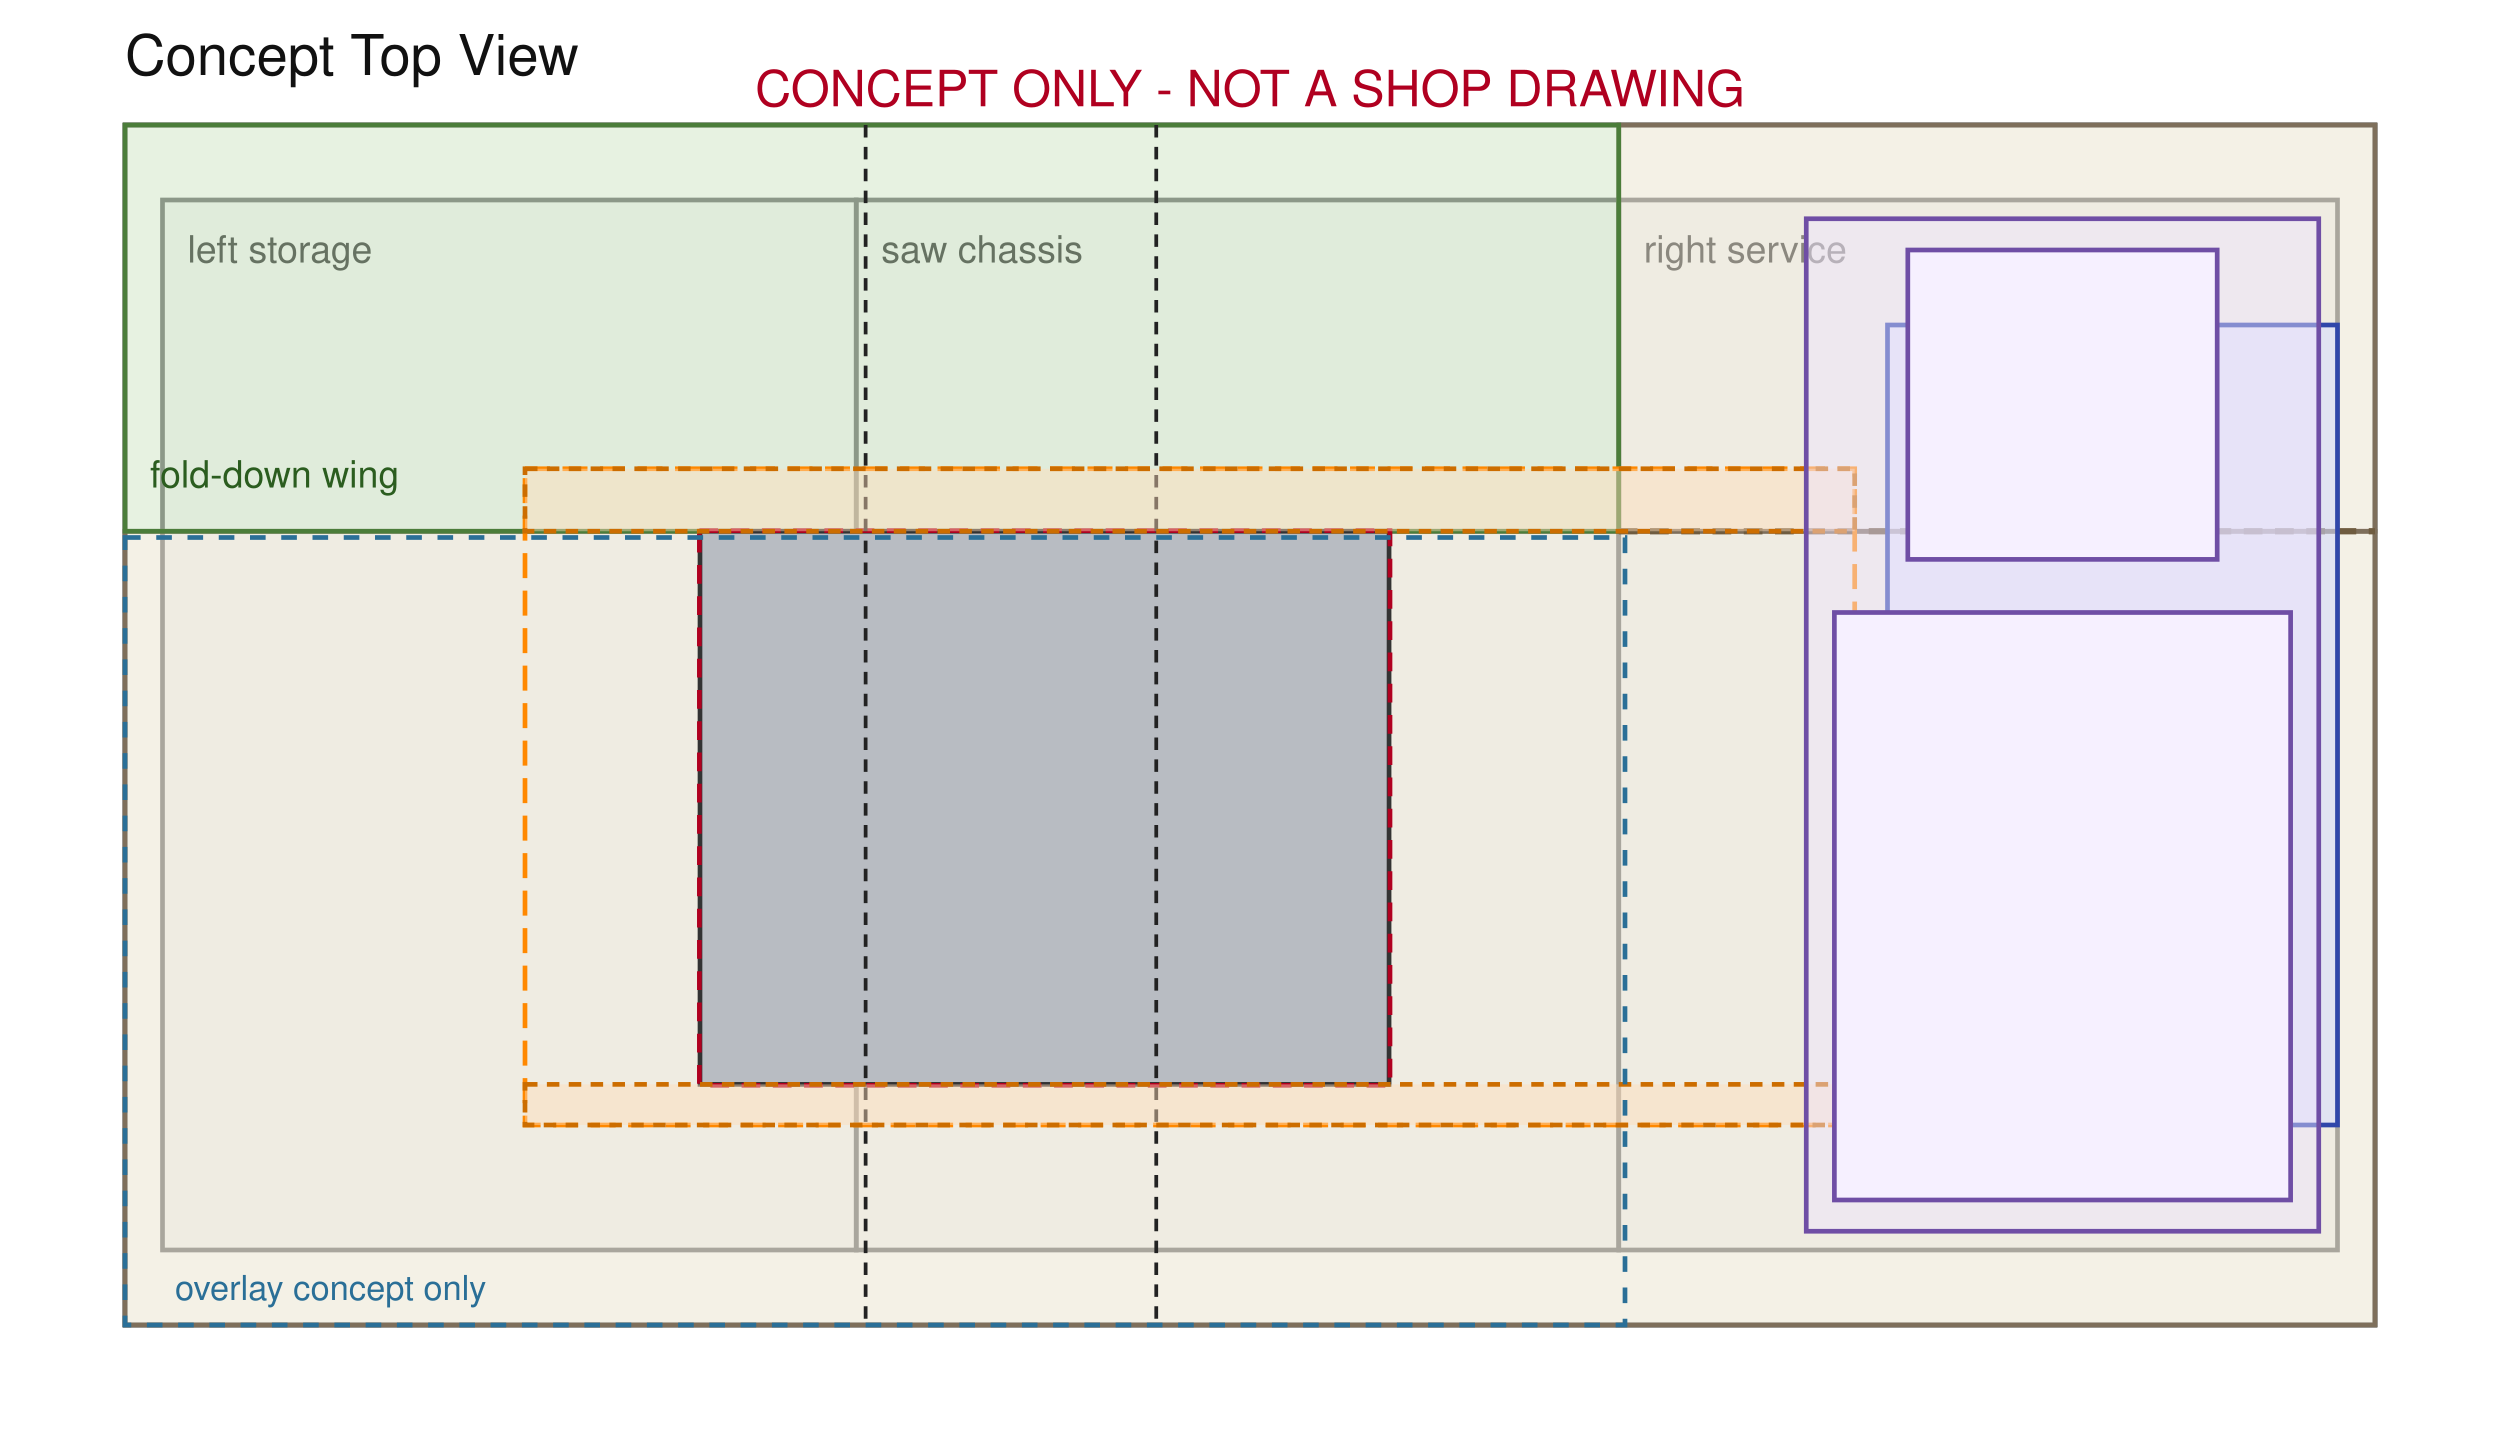
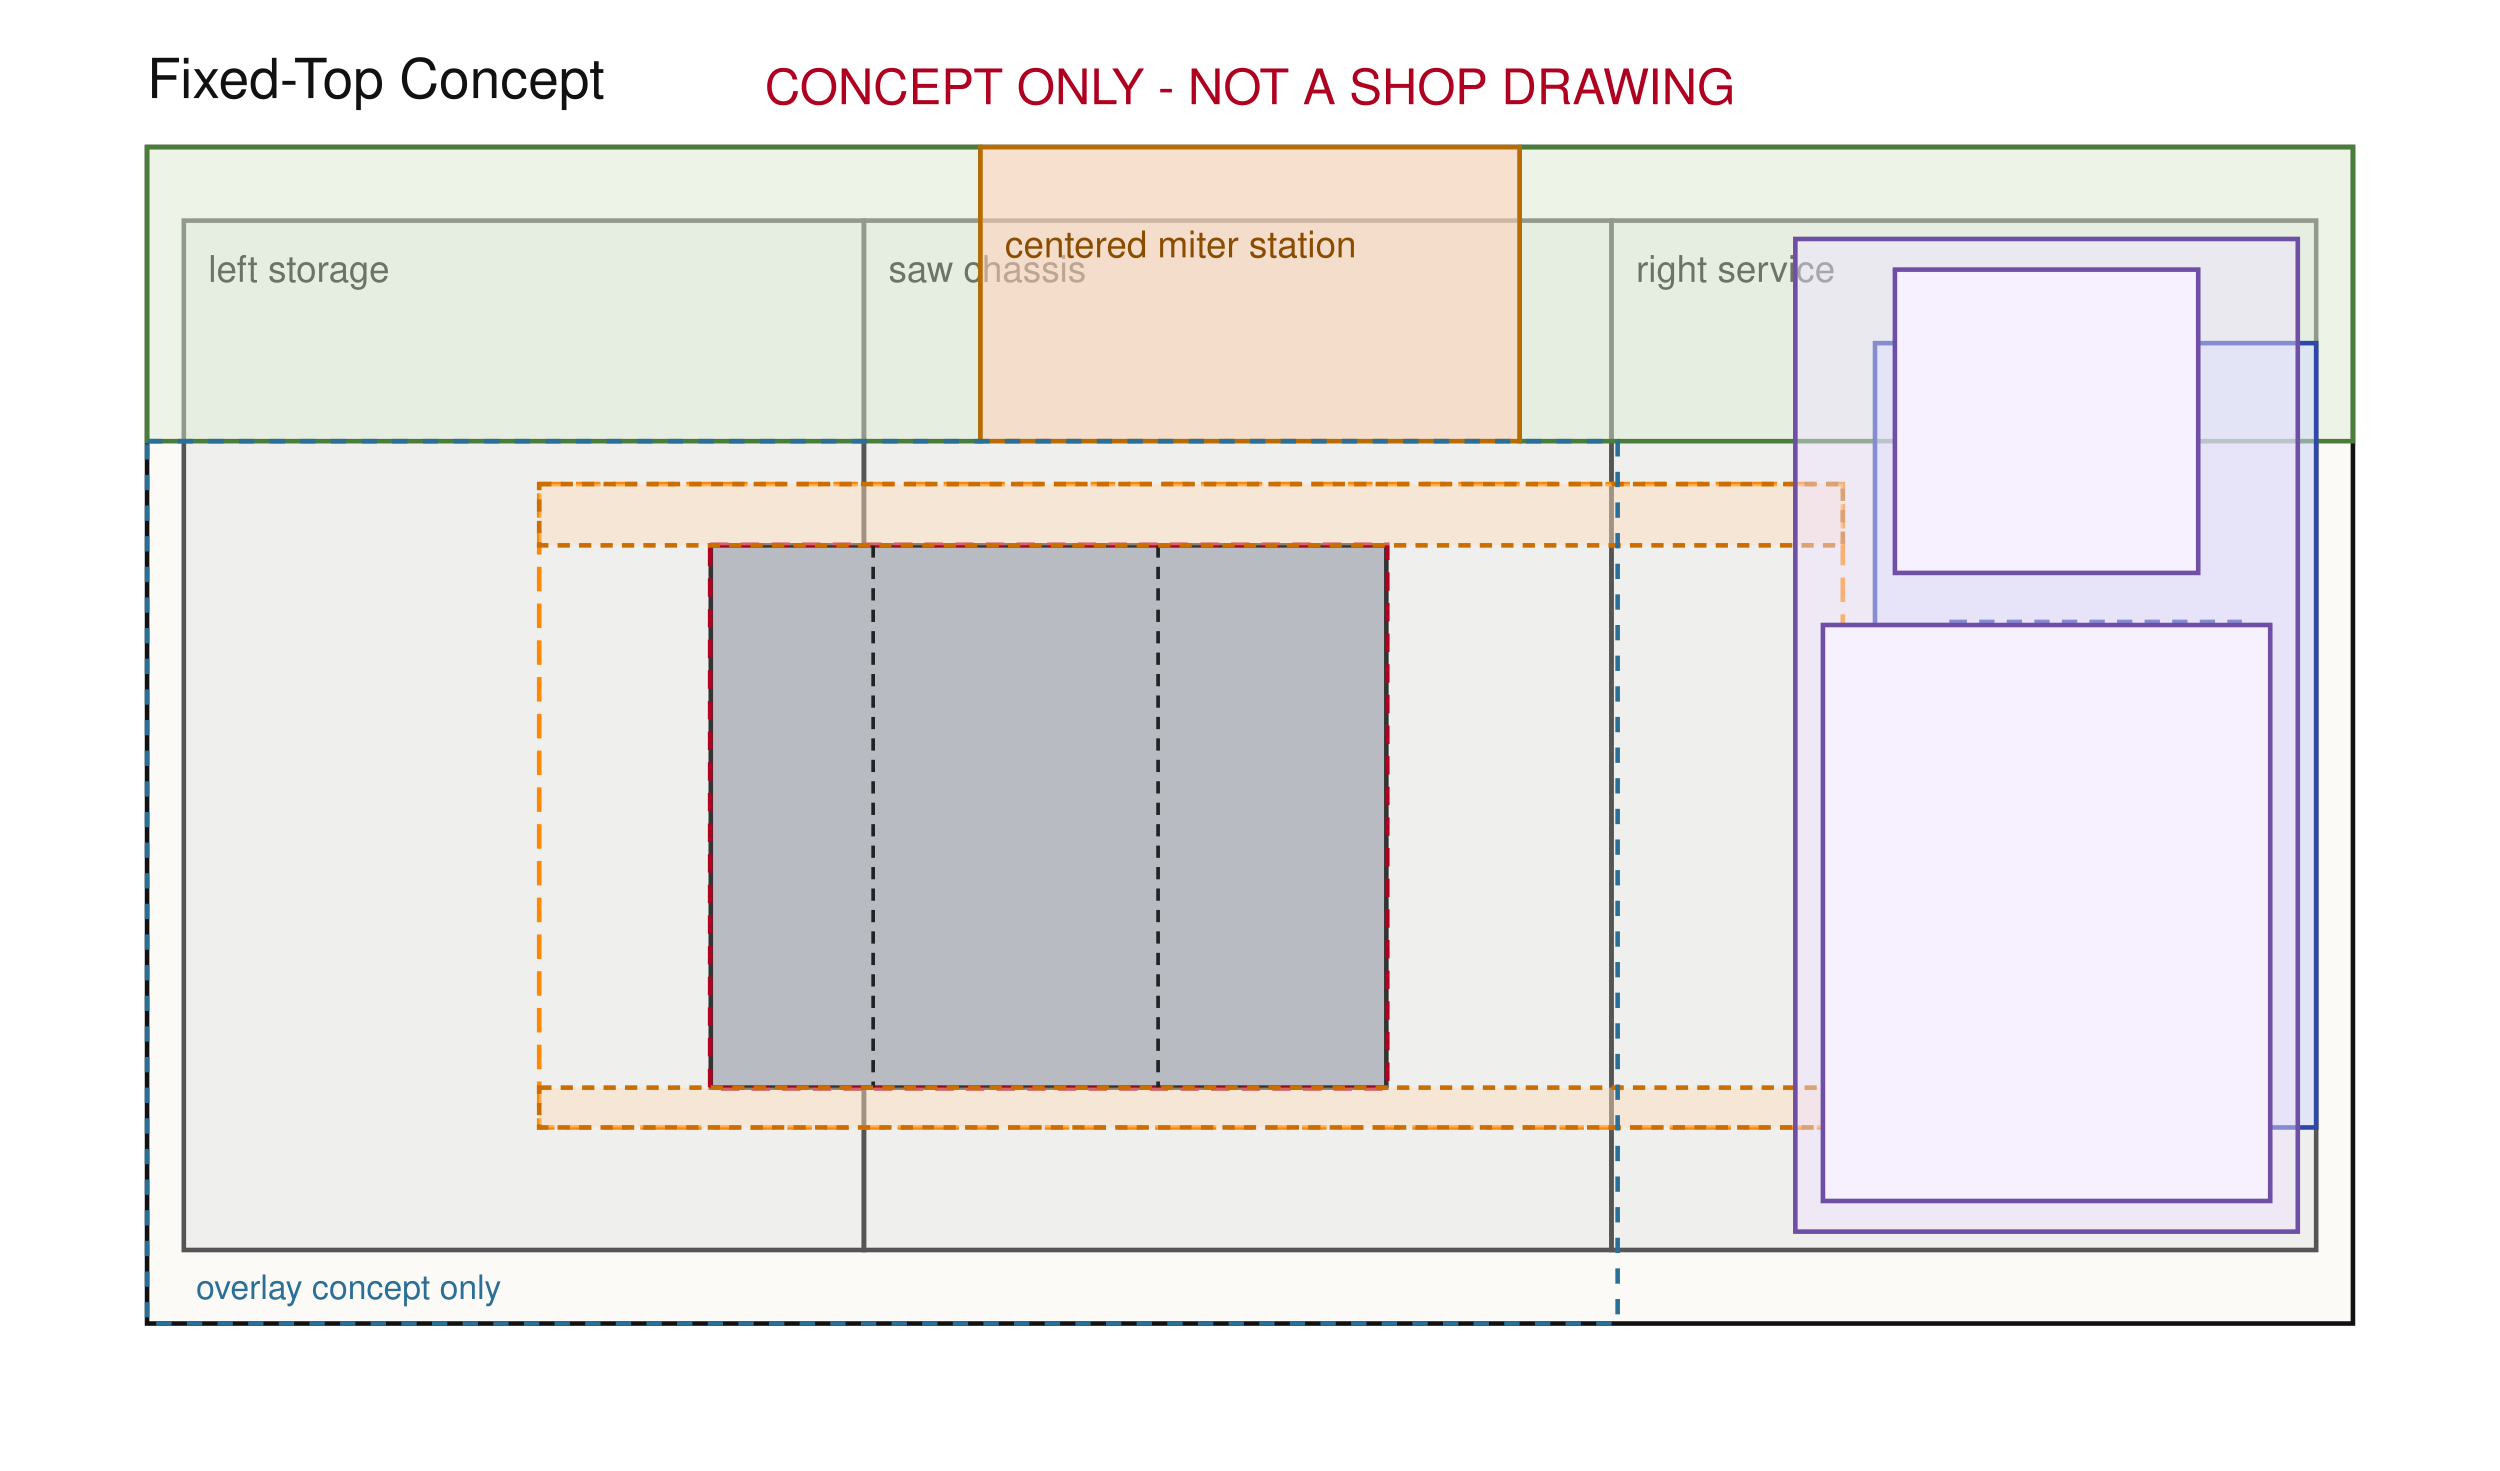
- <svg xmlns="http://www.w3.org/2000/svg" width="800" height="464" viewBox="0 0 800 464">
+ <svg xmlns="http://www.w3.org/2000/svg" width="816" height="480" viewBox="0 0 816 480">
  <text x="50%" y="34" font-family="Helvetica, Arial, sans-serif" font-size="16" text-anchor="middle" fill="#b00020">CONCEPT ONLY - NOT A SHOP DRAWING</text>
-   <rect x="40.0" y="40.0" width="720.0" height="384.0" fill="#fbfaf7" fill-opacity="1.0" stroke="#111" stroke-width="1.5" />
-   <text x="40.0" y="24.0" font-family="Helvetica, Arial, sans-serif" font-size="18" text-anchor="start" fill="#111">Concept Top View</text>
-   <rect x="52.0" y="64.0" width="222.0" height="336.0" fill="#d9d9d9" fill-opacity="0.35" stroke="#555" stroke-width="1.5" />
-   <text x="60.0" y="84.0" font-family="Helvetica, Arial, sans-serif" font-size="12" text-anchor="start" fill="#111">left storage</text>
-   <rect x="274.0" y="64.0" width="244.0" height="336.0" fill="#d9d9d9" fill-opacity="0.35" stroke="#555" stroke-width="1.5" />
-   <text x="282.0" y="84.0" font-family="Helvetica, Arial, sans-serif" font-size="12" text-anchor="start" fill="#111">saw chassis</text>
-   <rect x="518.0" y="64.0" width="230.0" height="336.0" fill="#d9d9d9" fill-opacity="0.35" stroke="#555" stroke-width="1.5" />
-   <text x="526.0" y="84.0" font-family="Helvetica, Arial, sans-serif" font-size="12" text-anchor="start" fill="#111">right service</text>
-   <rect x="40.0" y="170.0" width="720.0" height="254.0" fill="#efe8d8" fill-opacity="0.55" stroke="#7e6f5b" stroke-width="1.5" />
-   <rect x="518.0" y="40.0" width="242.0" height="130.0" fill="#efe8d8" fill-opacity="0.55" stroke="#7e6f5b" stroke-width="1.5" />
-   <rect x="40.0" y="40.0" width="478.0" height="130.0" fill="#cfe9c7" fill-opacity="0.45" stroke="#4b7d3a" stroke-width="1.5" />
-   <text x="48.0" y="156.0" font-family="Helvetica, Arial, sans-serif" font-size="12" text-anchor="start" fill="#2b5d1f">fold-down wing</text>
-   <line x1="518.0" y1="170.0" x2="760.0" y2="170.0" stroke="#6f5c40" stroke-width="2.0" stroke-dasharray="6 4" />
-   <rect x="224.0" y="170.0" width="220.5" height="177.0" fill="#b8bcc2" fill-opacity="1.0" stroke="#333" stroke-width="1.5" />
-   <rect x="223.8" y="169.8" width="221.0" height="177.5" fill="none" fill-opacity="1.0" stroke="#b00020" stroke-width="1.5" stroke-dasharray="6 4" />
-   <rect x="168.0" y="150.0" width="425.5" height="210.0" fill="none" fill-opacity="1.0" stroke="#ff8800" stroke-width="1.5" stroke-dasharray="8 4" />
-   <line x1="277.0" y1="40.0" x2="277.0" y2="424.0" stroke="#222" stroke-width="1.2" stroke-dasharray="4 3" />
-   <line x1="370.0" y1="40.0" x2="370.0" y2="424.0" stroke="#222" stroke-width="1.2" stroke-dasharray="4 3" />
-   <rect x="604.0" y="104.0" width="144.0" height="256.0" fill="#d4dcff" fill-opacity="0.55" stroke="#3047aa" stroke-width="1.5" />
-   <text x="610.4" y="121.6" font-family="Helvetica, Arial, sans-serif" font-size="12" text-anchor="start" fill="#223177">router module</text>
-   <rect x="168.0" y="150.0" width="425.5" height="20.0" fill="#ffdcb8" fill-opacity="0.45" stroke="#cc6d00" stroke-width="1.5" stroke-dasharray="4 3" />
-   <rect x="168.0" y="347.0" width="425.5" height="13.0" fill="#ffdcb8" fill-opacity="0.45" stroke="#cc6d00" stroke-width="1.5" stroke-dasharray="4 3" />
-   <rect x="578.0" y="70.0" width="164.0" height="324.0" fill="#efe3ff" fill-opacity="0.45" stroke="#6f4ea5" stroke-width="1.5" />
-   <rect x="610.5" y="80.0" width="99.0" height="99.0" fill="#f6f0ff" fill-opacity="1.0" stroke="#6f4ea5" stroke-width="1.5" />
-   <rect x="587.0" y="196.0" width="146.0" height="188.0" fill="#f6f0ff" fill-opacity="1.0" stroke="#6f4ea5" stroke-width="1.5" />
-   <rect x="40.0" y="172.0" width="480.0" height="252.0" fill="none" fill-opacity="1.0" stroke="#2a6f97" stroke-width="1.5" stroke-dasharray="5 5" />
-   <text x="56.0" y="416.0" font-family="Helvetica, Arial, sans-serif" font-size="11" text-anchor="start" fill="#2a6f97">overlay concept only</text>
+   <rect x="48.0" y="48.0" width="720.0" height="384.0" fill="#fbfaf7" fill-opacity="1.0" stroke="#111" stroke-width="1.5" />
+   <text x="48.0" y="32.0" font-family="Helvetica, Arial, sans-serif" font-size="18" text-anchor="start" fill="#111">Fixed-Top Concept</text>
+   <rect x="60.0" y="72.0" width="222.0" height="336.0" fill="#d9d9d9" fill-opacity="0.35" stroke="#555" stroke-width="1.5" />
+   <text x="68.0" y="92.0" font-family="Helvetica, Arial, sans-serif" font-size="12" text-anchor="start" fill="#111">left storage</text>
+   <rect x="282.0" y="72.0" width="244.0" height="336.0" fill="#d9d9d9" fill-opacity="0.35" stroke="#555" stroke-width="1.5" />
+   <text x="290.0" y="92.0" font-family="Helvetica, Arial, sans-serif" font-size="12" text-anchor="start" fill="#111">saw chassis</text>
+   <rect x="526.0" y="72.0" width="230.0" height="336.0" fill="#d9d9d9" fill-opacity="0.35" stroke="#555" stroke-width="1.5" />
+   <text x="534.0" y="92.0" font-family="Helvetica, Arial, sans-serif" font-size="12" text-anchor="start" fill="#111">right service</text>
+   <rect x="48.0" y="48.0" width="272.0" height="96.0" fill="#dcefd3" fill-opacity="0.45" stroke="#4b7d3a" stroke-width="1.5" />
+   <rect x="496.0" y="48.0" width="272.0" height="96.0" fill="#dcefd3" fill-opacity="0.45" stroke="#4b7d3a" stroke-width="1.5" />
+   <rect x="320.0" y="48.0" width="176.0" height="96.0" fill="#f5d7bf" fill-opacity="0.75" stroke="#b86b00" stroke-width="1.5" />
+   <text x="328.0" y="84.0" font-family="Helvetica, Arial, sans-serif" font-size="12" text-anchor="start" fill="#8a4c00">centered miter station</text>
+   <rect x="232.0" y="178.0" width="220.5" height="177.0" fill="#b8bcc2" fill-opacity="1.0" stroke="#333" stroke-width="1.5" />
+   <rect x="231.8" y="177.8" width="221.0" height="177.5" fill="none" fill-opacity="1.0" stroke="#b00020" stroke-width="1.5" stroke-dasharray="6 4" />
+   <rect x="176.0" y="158.0" width="425.5" height="210.0" fill="none" fill-opacity="1.0" stroke="#ff8800" stroke-width="1.5" stroke-dasharray="8 4" />
+   <line x1="285.0" y1="178.0" x2="285.0" y2="355.0" stroke="#222" stroke-width="1.2" stroke-dasharray="4 3" />
+   <line x1="378.0" y1="178.0" x2="378.0" y2="355.0" stroke="#222" stroke-width="1.2" stroke-dasharray="4 3" />
+   <rect x="612.0" y="112.0" width="144.0" height="256.0" fill="#d4dcff" fill-opacity="0.5" stroke="#3047aa" stroke-width="1.5" />
+   <text x="618.4" y="129.6" font-family="Helvetica, Arial, sans-serif" font-size="12" text-anchor="start" fill="#223177">router zone</text>
+   <rect x="637.0" y="203.0" width="94.0" height="74.0" fill="#eef1ff" fill-opacity="1.0" stroke="#3047aa" stroke-width="1.5" stroke-dasharray="5 4" />
+   <rect x="176.0" y="158.0" width="425.5" height="20.0" fill="#ffdcb8" fill-opacity="0.45" stroke="#cc6d00" stroke-width="1.5" stroke-dasharray="4 3" />
+   <rect x="176.0" y="355.0" width="425.5" height="13.0" fill="#ffdcb8" fill-opacity="0.45" stroke="#cc6d00" stroke-width="1.5" stroke-dasharray="4 3" />
+   <rect x="586.0" y="78.0" width="164.0" height="324.0" fill="#efe3ff" fill-opacity="0.45" stroke="#6f4ea5" stroke-width="1.5" />
+   <rect x="618.5" y="88.0" width="99.0" height="99.0" fill="#f6f0ff" fill-opacity="1.0" stroke="#6f4ea5" stroke-width="1.5" />
+   <rect x="595.0" y="204.0" width="146.0" height="188.0" fill="#f6f0ff" fill-opacity="1.0" stroke="#6f4ea5" stroke-width="1.5" />
+   <rect x="48.0" y="144.0" width="480.0" height="288.0" fill="none" fill-opacity="1.0" stroke="#2a6f97" stroke-width="1.5" stroke-dasharray="5 5" />
+   <text x="64.0" y="424.0" font-family="Helvetica, Arial, sans-serif" font-size="11" text-anchor="start" fill="#2a6f97">overlay concept only</text>
</svg>
